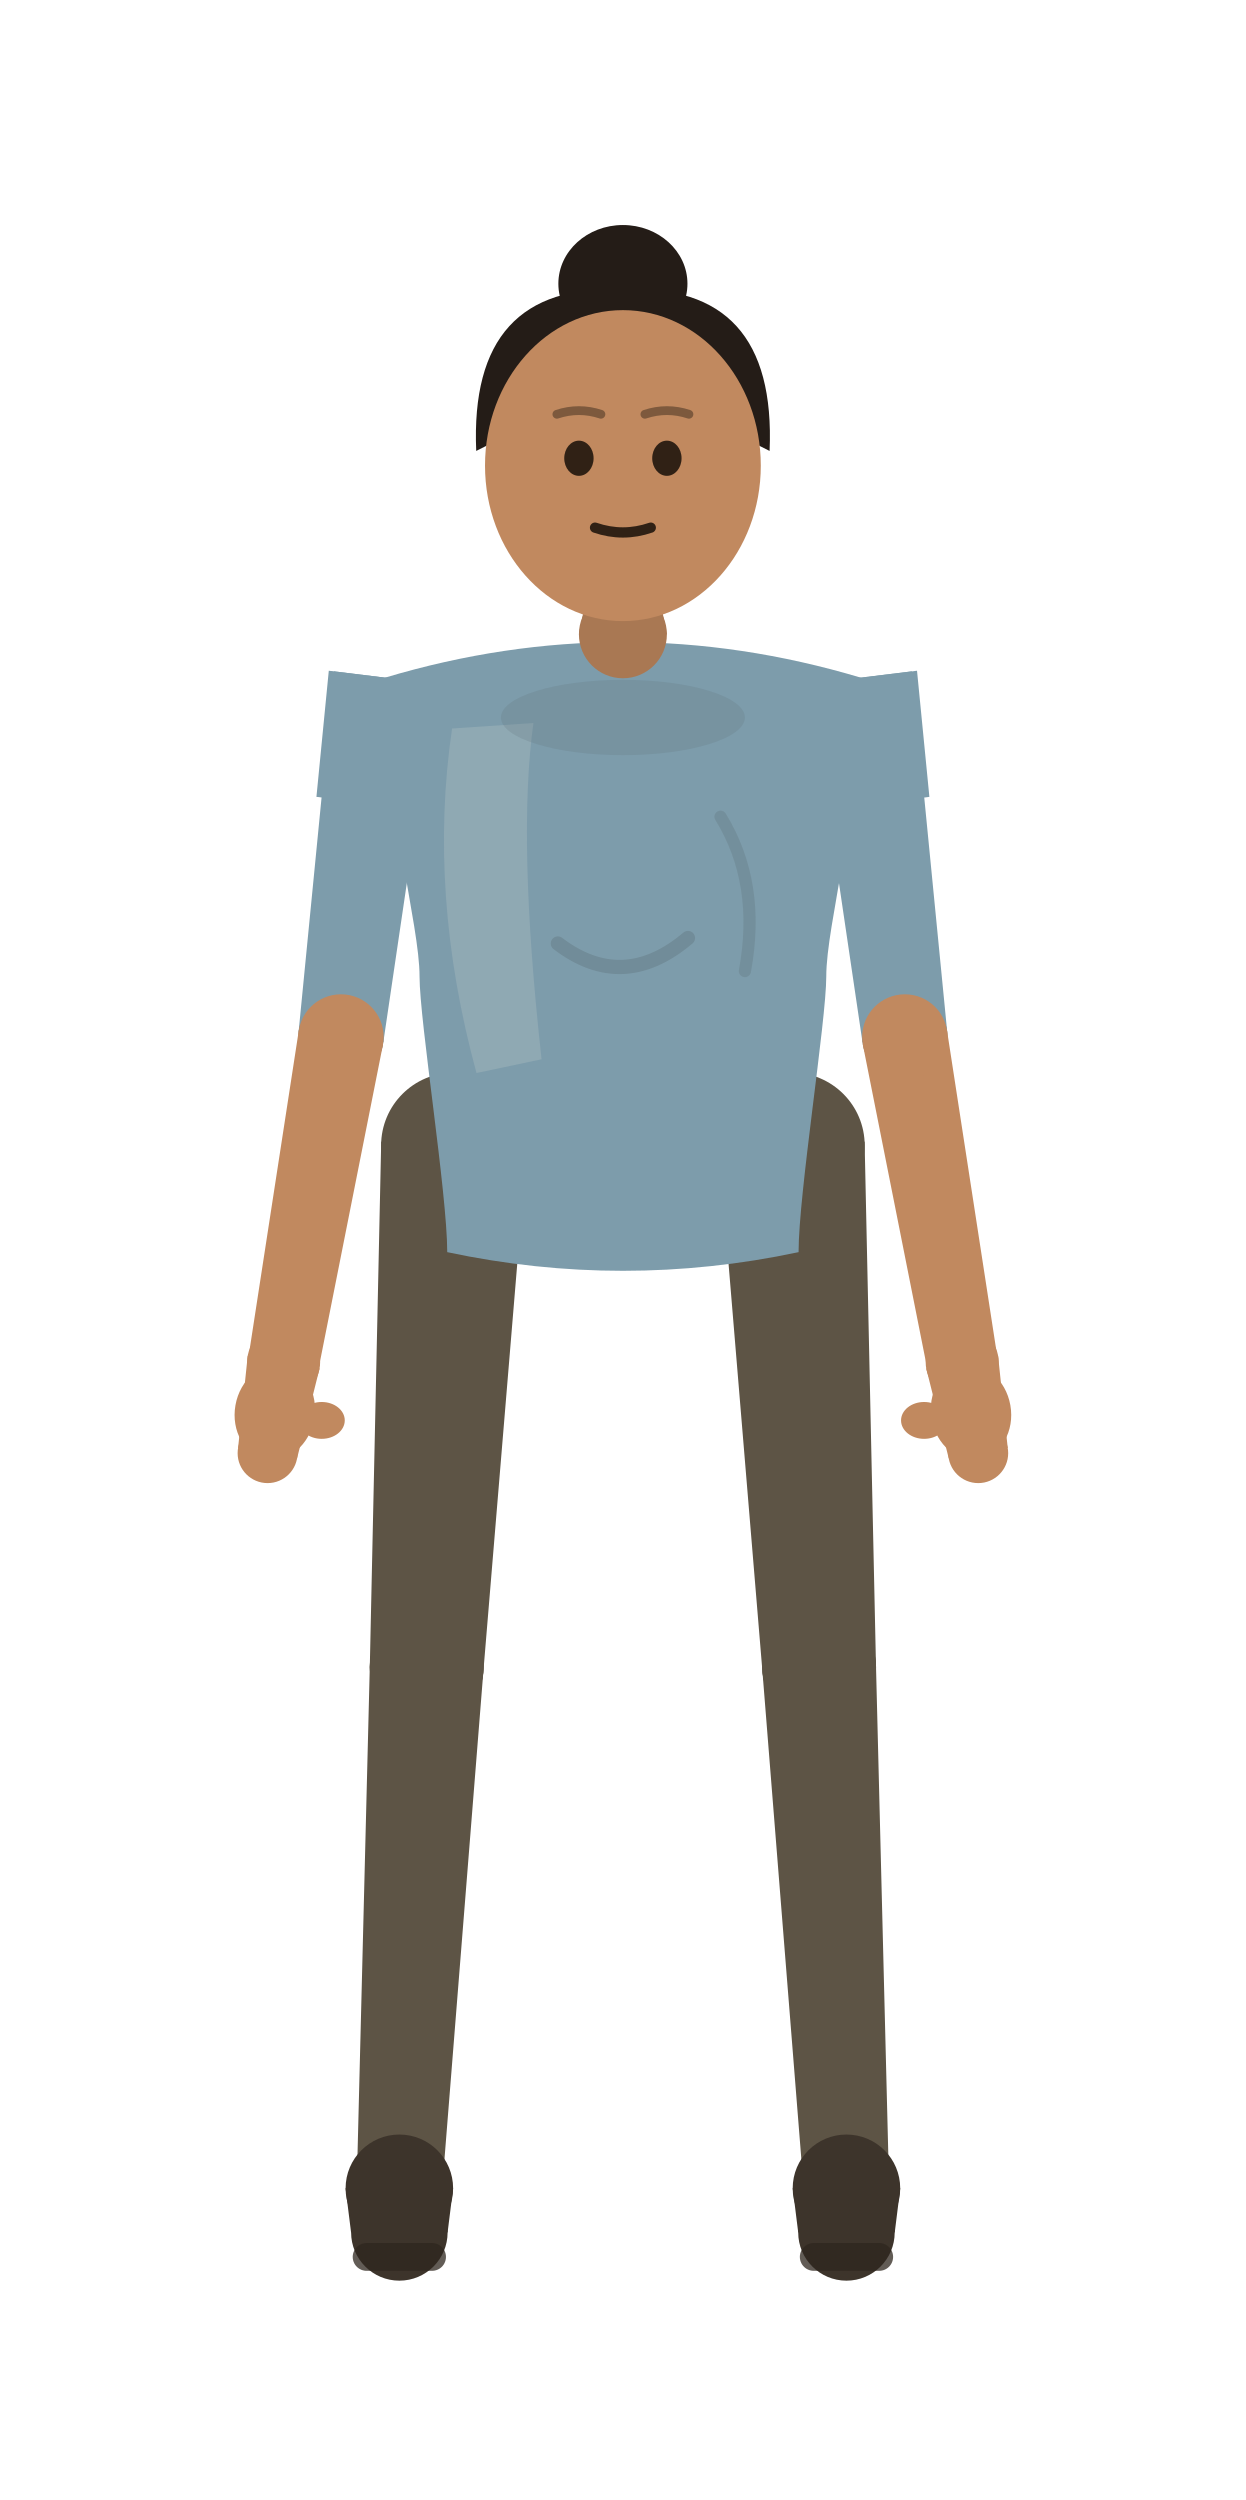
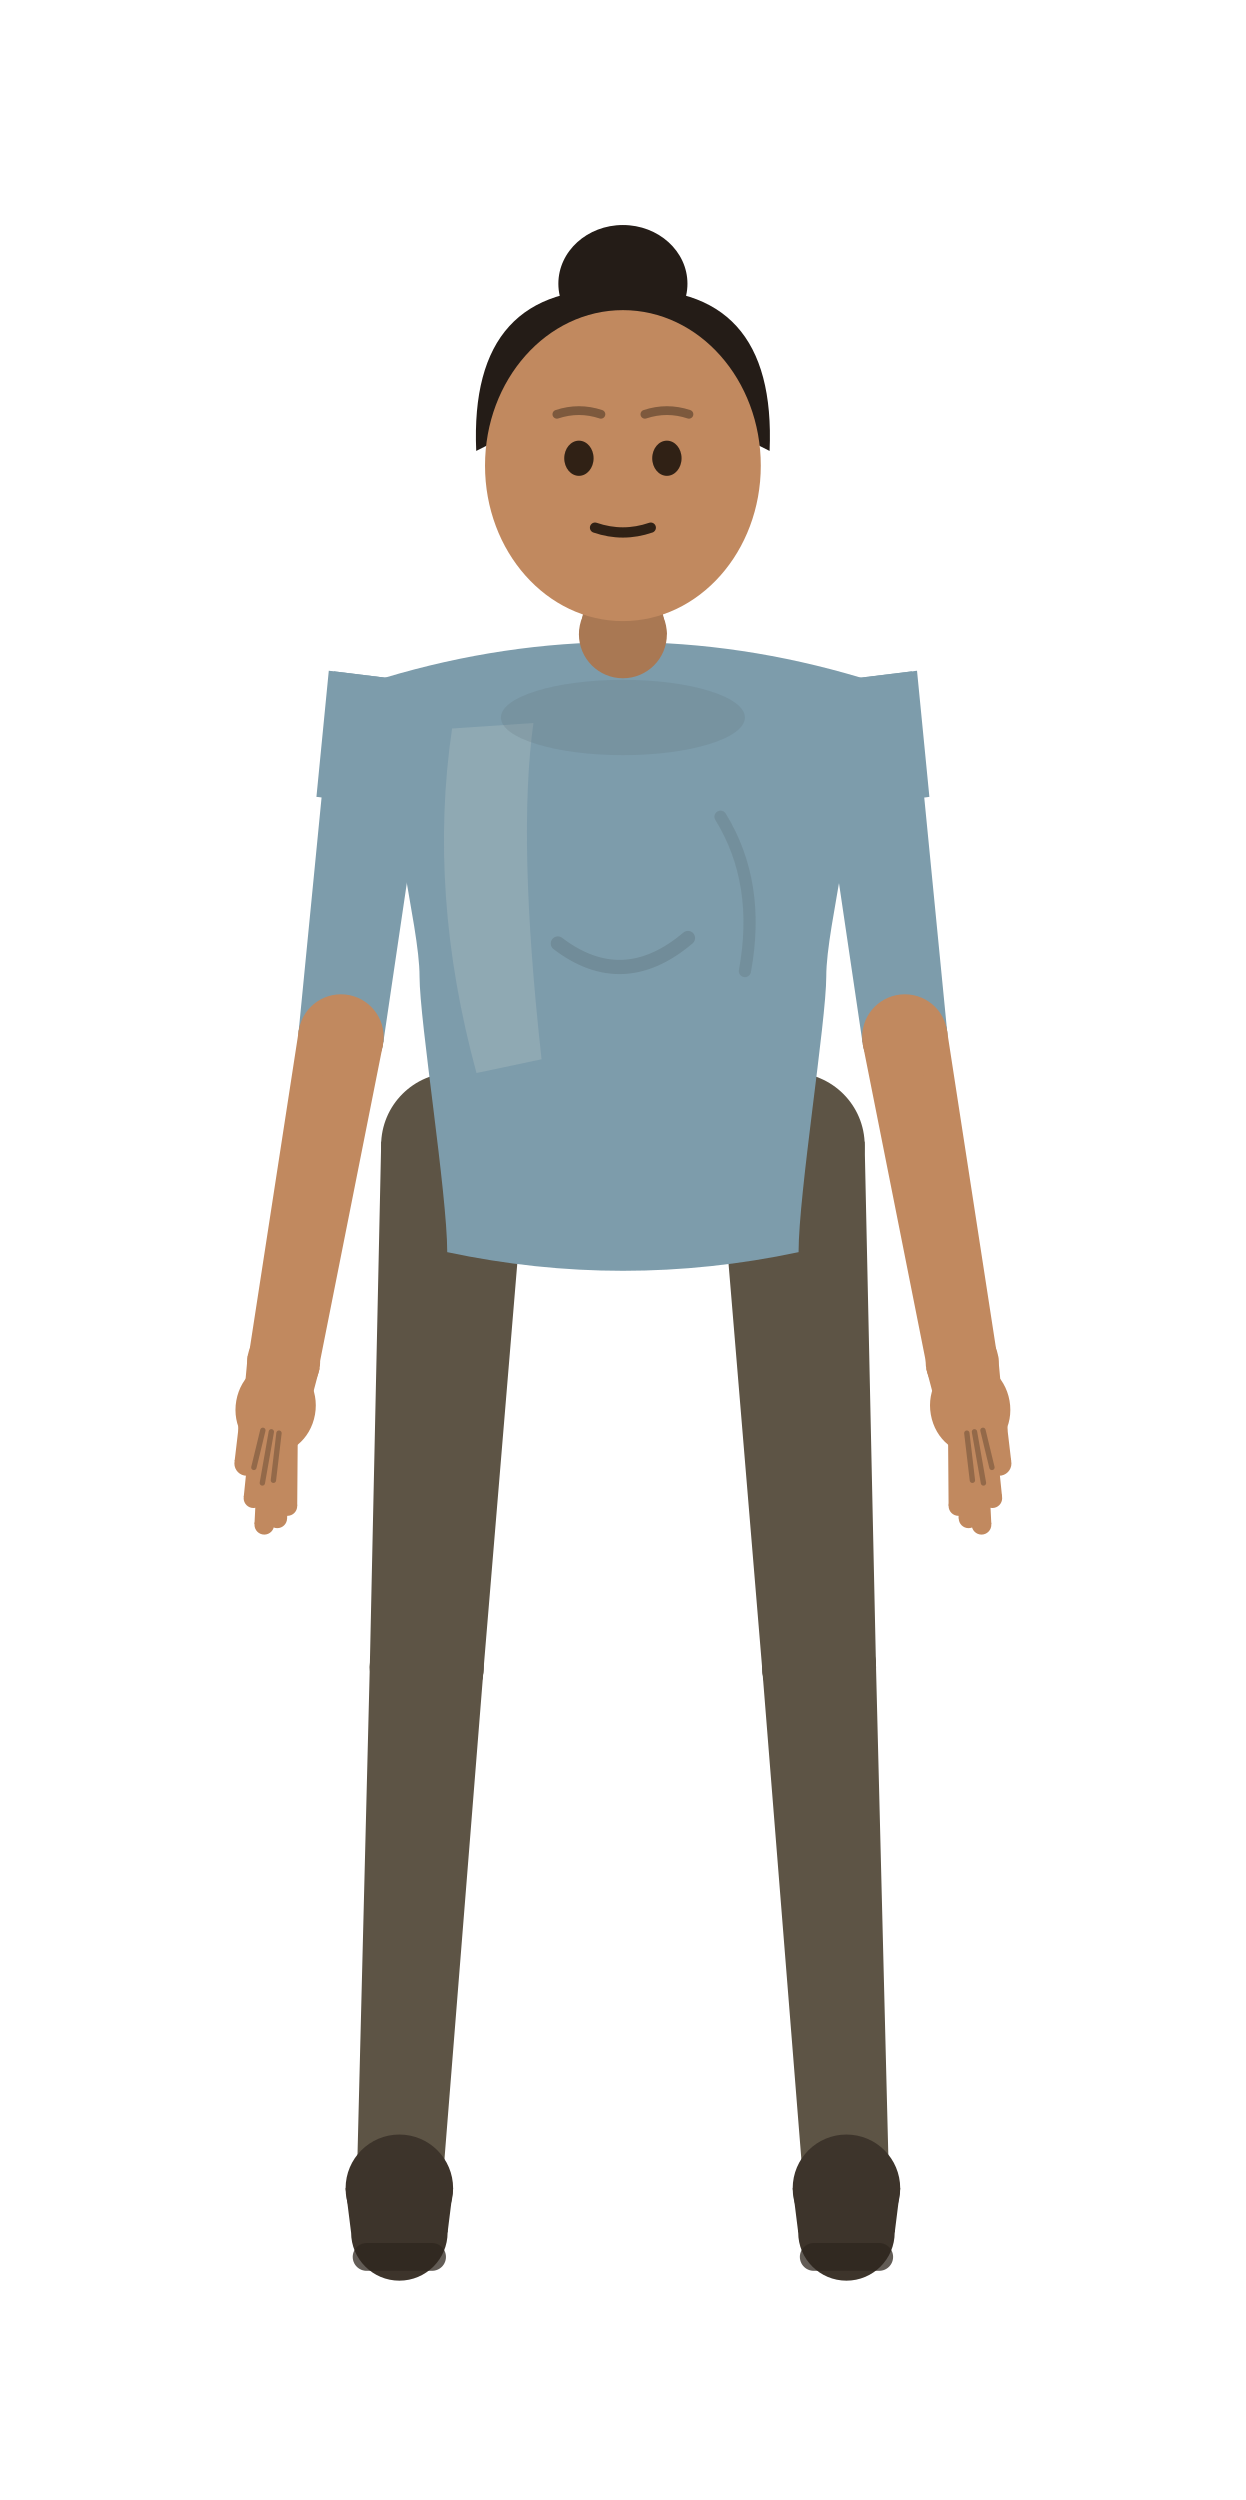
<svg xmlns="http://www.w3.org/2000/svg" class="nex-paperbook-figure" viewBox="-134.53 -247.39 269.06 539.93" role="img" aria-label="Paperbook character">
  <g class="pb-figure" data-view-axis="front">
    <g class="pb-limb" fill="#5d5445">
      <path d="M -52.2 -0.82 L -54.65 112 L -30.11 113.29 L -20.76 0.82 Z" />
      <circle cx="-36.48" cy="0" r="15.74" />
      <circle cx="-42.38" cy="112.65" r="12.29" />
    </g>
    <g class="pb-limb" fill="#5d5445">
      <path d="M 20.76 0.82 L 30.11 113.29 L 54.65 112 L 52.2 -0.82 Z" />
      <circle cx="36.48" cy="0" r="15.74" />
      <circle cx="42.38" cy="112.65" r="12.29" />
    </g>
    <g class="pb-top" fill="#7d9cab">
      <path d="M -51.36 -101.04 Q 0 -116.4 51.36 -101.04 C 51.36 -72.24 43.92 -48 43.92 -36.48 C 43.92 -26.88 37.94 10.37 37.94 23.04 Q 0 31.1 -37.94 23.04 C -37.94 10.37 -43.92 -26.88 -43.92 -36.48 C -43.92 -48 -51.36 -72.24 -51.36 -101.04 Z" />
    </g>
    <g class="pb-fold" fill="#a1b5bb">
      <path d="M -36.89 -90.05 Q -42.16 -54.34 -31.62 -15.65 L -17.57 -18.62 Q -22.84 -66.24 -19.32 -91.24 Z" opacity="0.5" />
    </g>
    <g class="pb-fold" fill="none">
      <path d="M -14.05 -43.62 Q 0 -32.91 14.05 -44.81" fill="none" stroke="#60747c" stroke-width="3.07" stroke-linecap="round" opacity="0.4" />
    </g>
    <g class="pb-fold" fill="none">
      <path d="M 21.08 -71 Q 29.87 -56.72 26.35 -37.67" fill="none" stroke="#60747c" stroke-width="2.64" stroke-linecap="round" opacity="0.32" />
    </g>
    <g class="pb-fold" fill="#60747c">
      <ellipse cx="0" cy="-92.43" rx="26.35" ry="8.14" opacity="0.22" />
    </g>
    <g class="pb-neck" fill="#a97853">
      <path d="M -7.92 -118.32 L -9.5 -110.4 L 9.5 -110.4 L 7.92 -118.32 Z" />
      <circle cx="0" cy="-118.32" r="7.92" />
      <circle cx="0" cy="-110.4" r="9.5" />
    </g>
    <g class="pb-hair" fill="#241c17">
      <path d="M -31.68 -150 Q -33.26 -186.43 0 -184.85 Q 33.26 -186.43 31.68 -150 Q 0 -166.47 -31.68 -150 Z" />
      <ellipse cx="0" cy="-186.12" rx="13.94" ry="12.67" />
    </g>
    <g class="pb-head" fill="#c1895f">
      <ellipse cx="0" cy="-146.83" rx="29.78" ry="33.58" />
    </g>
    <g class="pb-face">
      <path d="M 4.75 -157.92 Q 9.5 -159.5 14.26 -157.92" fill="none" stroke="#7d593d" stroke-width="1.9" stroke-linecap="round" />
      <path d="M -14.26 -157.92 Q -9.5 -159.5 -4.75 -157.92" fill="none" stroke="#7d593d" stroke-width="1.9" stroke-linecap="round" />
      <ellipse cx="9.5" cy="-148.42" rx="3.17" ry="3.8" fill="#302115" />
      <ellipse cx="-9.5" cy="-148.42" rx="3.17" ry="3.8" fill="#302115" />
      <path d="M -6.02 -133.43 Q 0 -131.36 6.02 -133.43" fill="none" stroke="#302115" stroke-width="2.22" stroke-linecap="round" />
    </g>
    <g class="pb-limb" fill="#7d9cab">
      <path d="M -62.41 -102.4 L -70.04 -24.55 L -51.74 -22.31 L -40.31 -99.68 Z" />
      <circle cx="-60.89" cy="-23.43" r="9.22" />
    </g>
    <g class="pb-sleeve" fill="#7d9cab">
      <path d="M -63.52 -102.53 L -66.19 -75.29 L -43.2 -72.47 L -39.2 -99.55 Z" />
    </g>
    <g class="pb-limb" fill="#7d9cab">
      <path d="M 40.31 -99.68 L 51.74 -22.31 L 70.04 -24.55 L 62.41 -102.4 Z" />
      <circle cx="60.89" cy="-23.43" r="9.22" />
    </g>
    <g class="pb-sleeve" fill="#7d9cab">
      <path d="M 39.2 -99.55 L 43.2 -72.47 L 66.19 -75.29 L 63.52 -102.53 Z" />
    </g>
    <g class="pb-limb" fill="#5d5445">
      <path d="M -54.65 112 L -57.49 224.74 L -39.08 225.7 L -30.11 113.29 Z" />
      <circle cx="-42.38" cy="112.65" r="12.29" />
      <circle cx="-48.28" cy="225.22" r="9.22" />
    </g>
    <g class="pb-limb" fill="#5d5445">
      <path d="M 30.11 113.29 L 39.08 225.7 L 57.49 224.74 L 54.65 112 Z" />
      <circle cx="42.38" cy="112.65" r="12.29" />
      <circle cx="48.28" cy="225.22" r="9.22" />
    </g>
    <g class="pb-limb" fill="#c1895f">
      <path d="M -69.97 -25.03 L -80.83 45.45 L -65.71 48.12 L -51.81 -21.83 Z" />
      <circle cx="-60.89" cy="-23.43" r="9.22" />
      <circle cx="-73.27" cy="46.79" r="7.68" />
    </g>
    <g class="pb-limb" fill="#c1895f">
      <path d="M 51.81 -21.83 L 65.71 48.12 L 80.83 45.45 L 69.97 -25.03 Z" />
      <circle cx="60.89" cy="-23.43" r="9.22" />
      <circle cx="73.27" cy="46.79" r="7.68" />
    </g>
    <g class="pb-hand" fill="#c1895f">
-       <path d="M -81.03 45.42 L -83.11 65.32 L -70.37 67.57 L -65.51 48.15 Z" />
+       <path d="M -81.03 45.42 L -81.95 55.39 L -68.06 57.84 L -65.51 48.15 Z" />
      <circle cx="-73.27" cy="46.79" r="7.88" />
-       <circle cx="-76.74" cy="66.45" r="6.47" />
-       <ellipse cx="-75.18" cy="57.6" rx="10.29" ry="8.63" transform="rotate(100 -75.18 57.6)" />
-       <ellipse cx="-65.05" cy="59.38" rx="4.98" ry="3.98" />
+       <circle cx="-75" cy="56.62" r="7.05" />
+       <ellipse cx="-75" cy="56.62" rx="9.95" ry="8.63" transform="rotate(100 -75 56.62)" />
+       <path d="M -82.96 60.5 L -83.86 68.15 L -78.66 69.22 L -76.46 61.85 Z" />
+       <circle cx="-79.71" cy="61.18" r="3.32" />
+       <circle cx="-81.26" cy="68.68" r="2.65" />
+       <path d="M -80.39 61.16 L -81.89 75.89 L -77.69 76.47 L -75.13 61.88 Z" />
+       <circle cx="-77.76" cy="61.52" r="2.65" />
+       <circle cx="-79.79" cy="76.18" r="2.12" />
+       <path d="M -78.57 61.64 L -79.57 81.76 L -75.33 82.09 L -73.28 62.04 Z" />
+       <circle cx="-75.93" cy="61.84" r="2.65" />
+       <circle cx="-77.45" cy="81.92" r="2.12" />
+       <path d="M -76.93 62.08 L -76.77 80.49 L -72.53 80.57 L -71.62 62.19 Z" />
+       <circle cx="-74.28" cy="62.13" r="2.65" />
+       <circle cx="-74.65" cy="80.53" r="2.12" />
+       <path d="M -75.52 62.45 L -74.58 77.93 L -70.34 77.82 L -70.22 62.31 Z" />
+       <circle cx="-72.87" cy="62.38" r="2.65" />
+       <circle cx="-72.46" cy="77.87" r="2.12" />
    </g>
    <g class="pb-hand" fill="#c1895f">
-       <path d="M 65.51 48.15 L 70.37 67.57 L 83.11 65.32 L 81.03 45.42 Z" />
+       <path d="M 65.51 48.15 L 68.06 57.84 L 81.95 55.39 L 81.03 45.42 Z" />
      <circle cx="73.27" cy="46.79" r="7.88" />
-       <circle cx="76.74" cy="66.45" r="6.47" />
-       <ellipse cx="75.18" cy="57.6" rx="10.29" ry="8.63" transform="rotate(80 75.18 57.6)" />
-       <ellipse cx="65.05" cy="59.38" rx="4.98" ry="3.98" />
+       <circle cx="75" cy="56.62" r="7.05" />
+       <ellipse cx="75" cy="56.62" rx="9.95" ry="8.63" transform="rotate(80 75 56.62)" />
+       <path d="M 76.46 61.85 L 78.66 69.22 L 83.86 68.15 L 82.96 60.5 Z" />
+       <circle cx="79.71" cy="61.18" r="3.32" />
+       <circle cx="81.26" cy="68.68" r="2.65" />
+       <path d="M 75.13 61.88 L 77.69 76.47 L 81.89 75.89 L 80.39 61.16 Z" />
+       <circle cx="77.76" cy="61.52" r="2.65" />
+       <circle cx="79.79" cy="76.18" r="2.12" />
+       <path d="M 73.28 62.04 L 75.33 82.09 L 79.57 81.76 L 78.57 61.64 Z" />
+       <circle cx="75.93" cy="61.84" r="2.65" />
+       <circle cx="77.45" cy="81.92" r="2.12" />
+       <path d="M 71.62 62.19 L 72.53 80.57 L 76.77 80.49 L 76.93 62.08 Z" />
+       <circle cx="74.28" cy="62.13" r="2.65" />
+       <circle cx="74.65" cy="80.53" r="2.12" />
+       <path d="M 70.22 62.31 L 70.34 77.82 L 74.58 77.93 L 75.52 62.45 Z" />
+       <circle cx="72.87" cy="62.38" r="2.65" />
+       <circle cx="72.46" cy="77.87" r="2.12" />
+     </g>
+     <g class="pb-detail" fill="none">
+       <path d="M -77.76 61.52 L -79.7 69.53" fill="none" stroke="#664933" stroke-width="1.16" stroke-linecap="round" opacity="0.5" />
+       <path d="M -75.93 61.84 L -77.87 72.89" fill="none" stroke="#664933" stroke-width="1.16" stroke-linecap="round" opacity="0.5" />
+       <path d="M -74.28 62.13 L -75.48 72.31" fill="none" stroke="#664933" stroke-width="1.16" stroke-linecap="round" opacity="0.5" />
+     </g>
+     <g class="pb-detail" fill="none">
+       <path d="M 77.76 61.52 L 79.7 69.53" fill="none" stroke="#664933" stroke-width="1.16" stroke-linecap="round" opacity="0.5" />
+       <path d="M 75.93 61.84 L 77.87 72.89" fill="none" stroke="#664933" stroke-width="1.16" stroke-linecap="round" opacity="0.5" />
+       <path d="M 74.28 62.13 L 75.48 72.31" fill="none" stroke="#664933" stroke-width="1.16" stroke-linecap="round" opacity="0.5" />
    </g>
    <g class="pb-foot" fill="#3d342b">
      <path d="M -59.9 225.22 L -58.71 234.75 L -37.86 234.75 L -36.67 225.22 Z" />
      <circle cx="-48.28" cy="225.22" r="11.61" />
      <circle cx="-48.28" cy="234.75" r="10.42" />
    </g>
    <g class="pb-foot" fill="#2e261e">
      <path d="M -55.35 240.04 L -41.22 240.04" stroke="#2e261e" stroke-width="6.01" stroke-linecap="round" fill="none" opacity="0.75" />
    </g>
    <g class="pb-foot" fill="#3d342b">
      <path d="M 36.67 225.22 L 37.86 234.75 L 58.71 234.75 L 59.9 225.22 Z" />
      <circle cx="48.28" cy="225.22" r="11.61" />
      <circle cx="48.28" cy="234.75" r="10.42" />
    </g>
    <g class="pb-foot" fill="#2e261e">
      <path d="M 41.22 240.04 L 55.35 240.04" stroke="#2e261e" stroke-width="6.01" stroke-linecap="round" fill="none" opacity="0.75" />
    </g>
  </g>
</svg>
